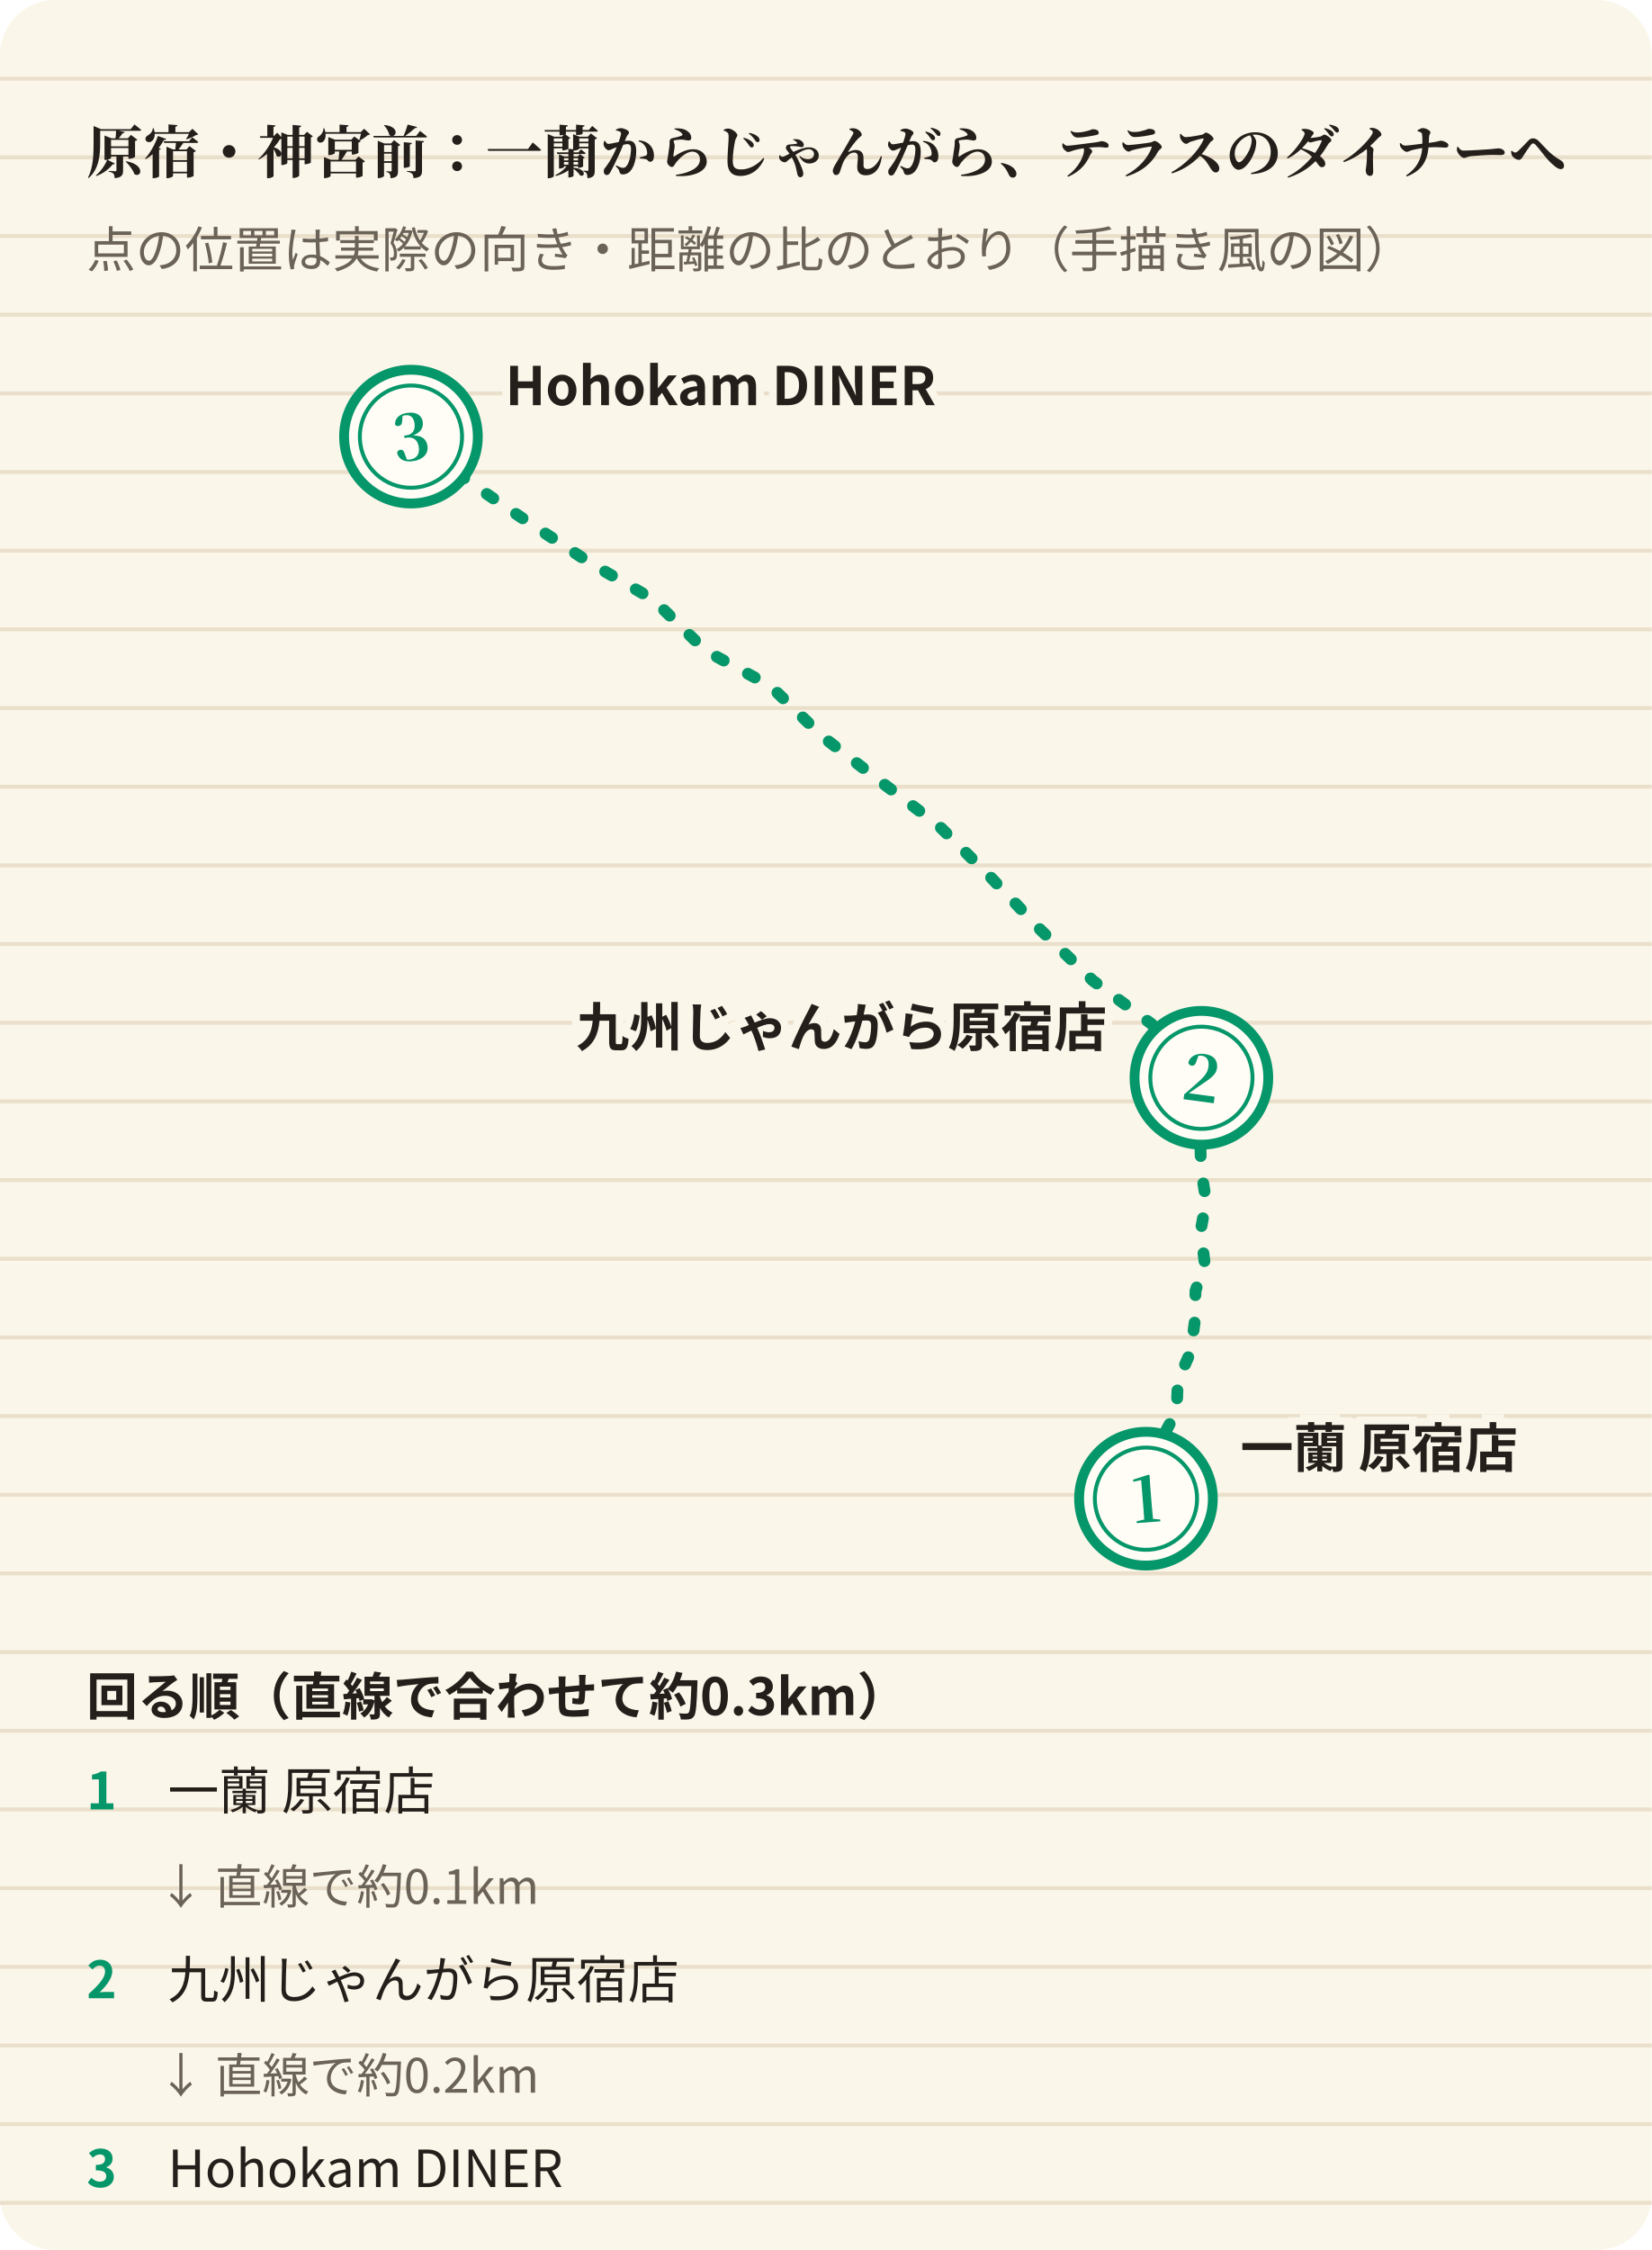
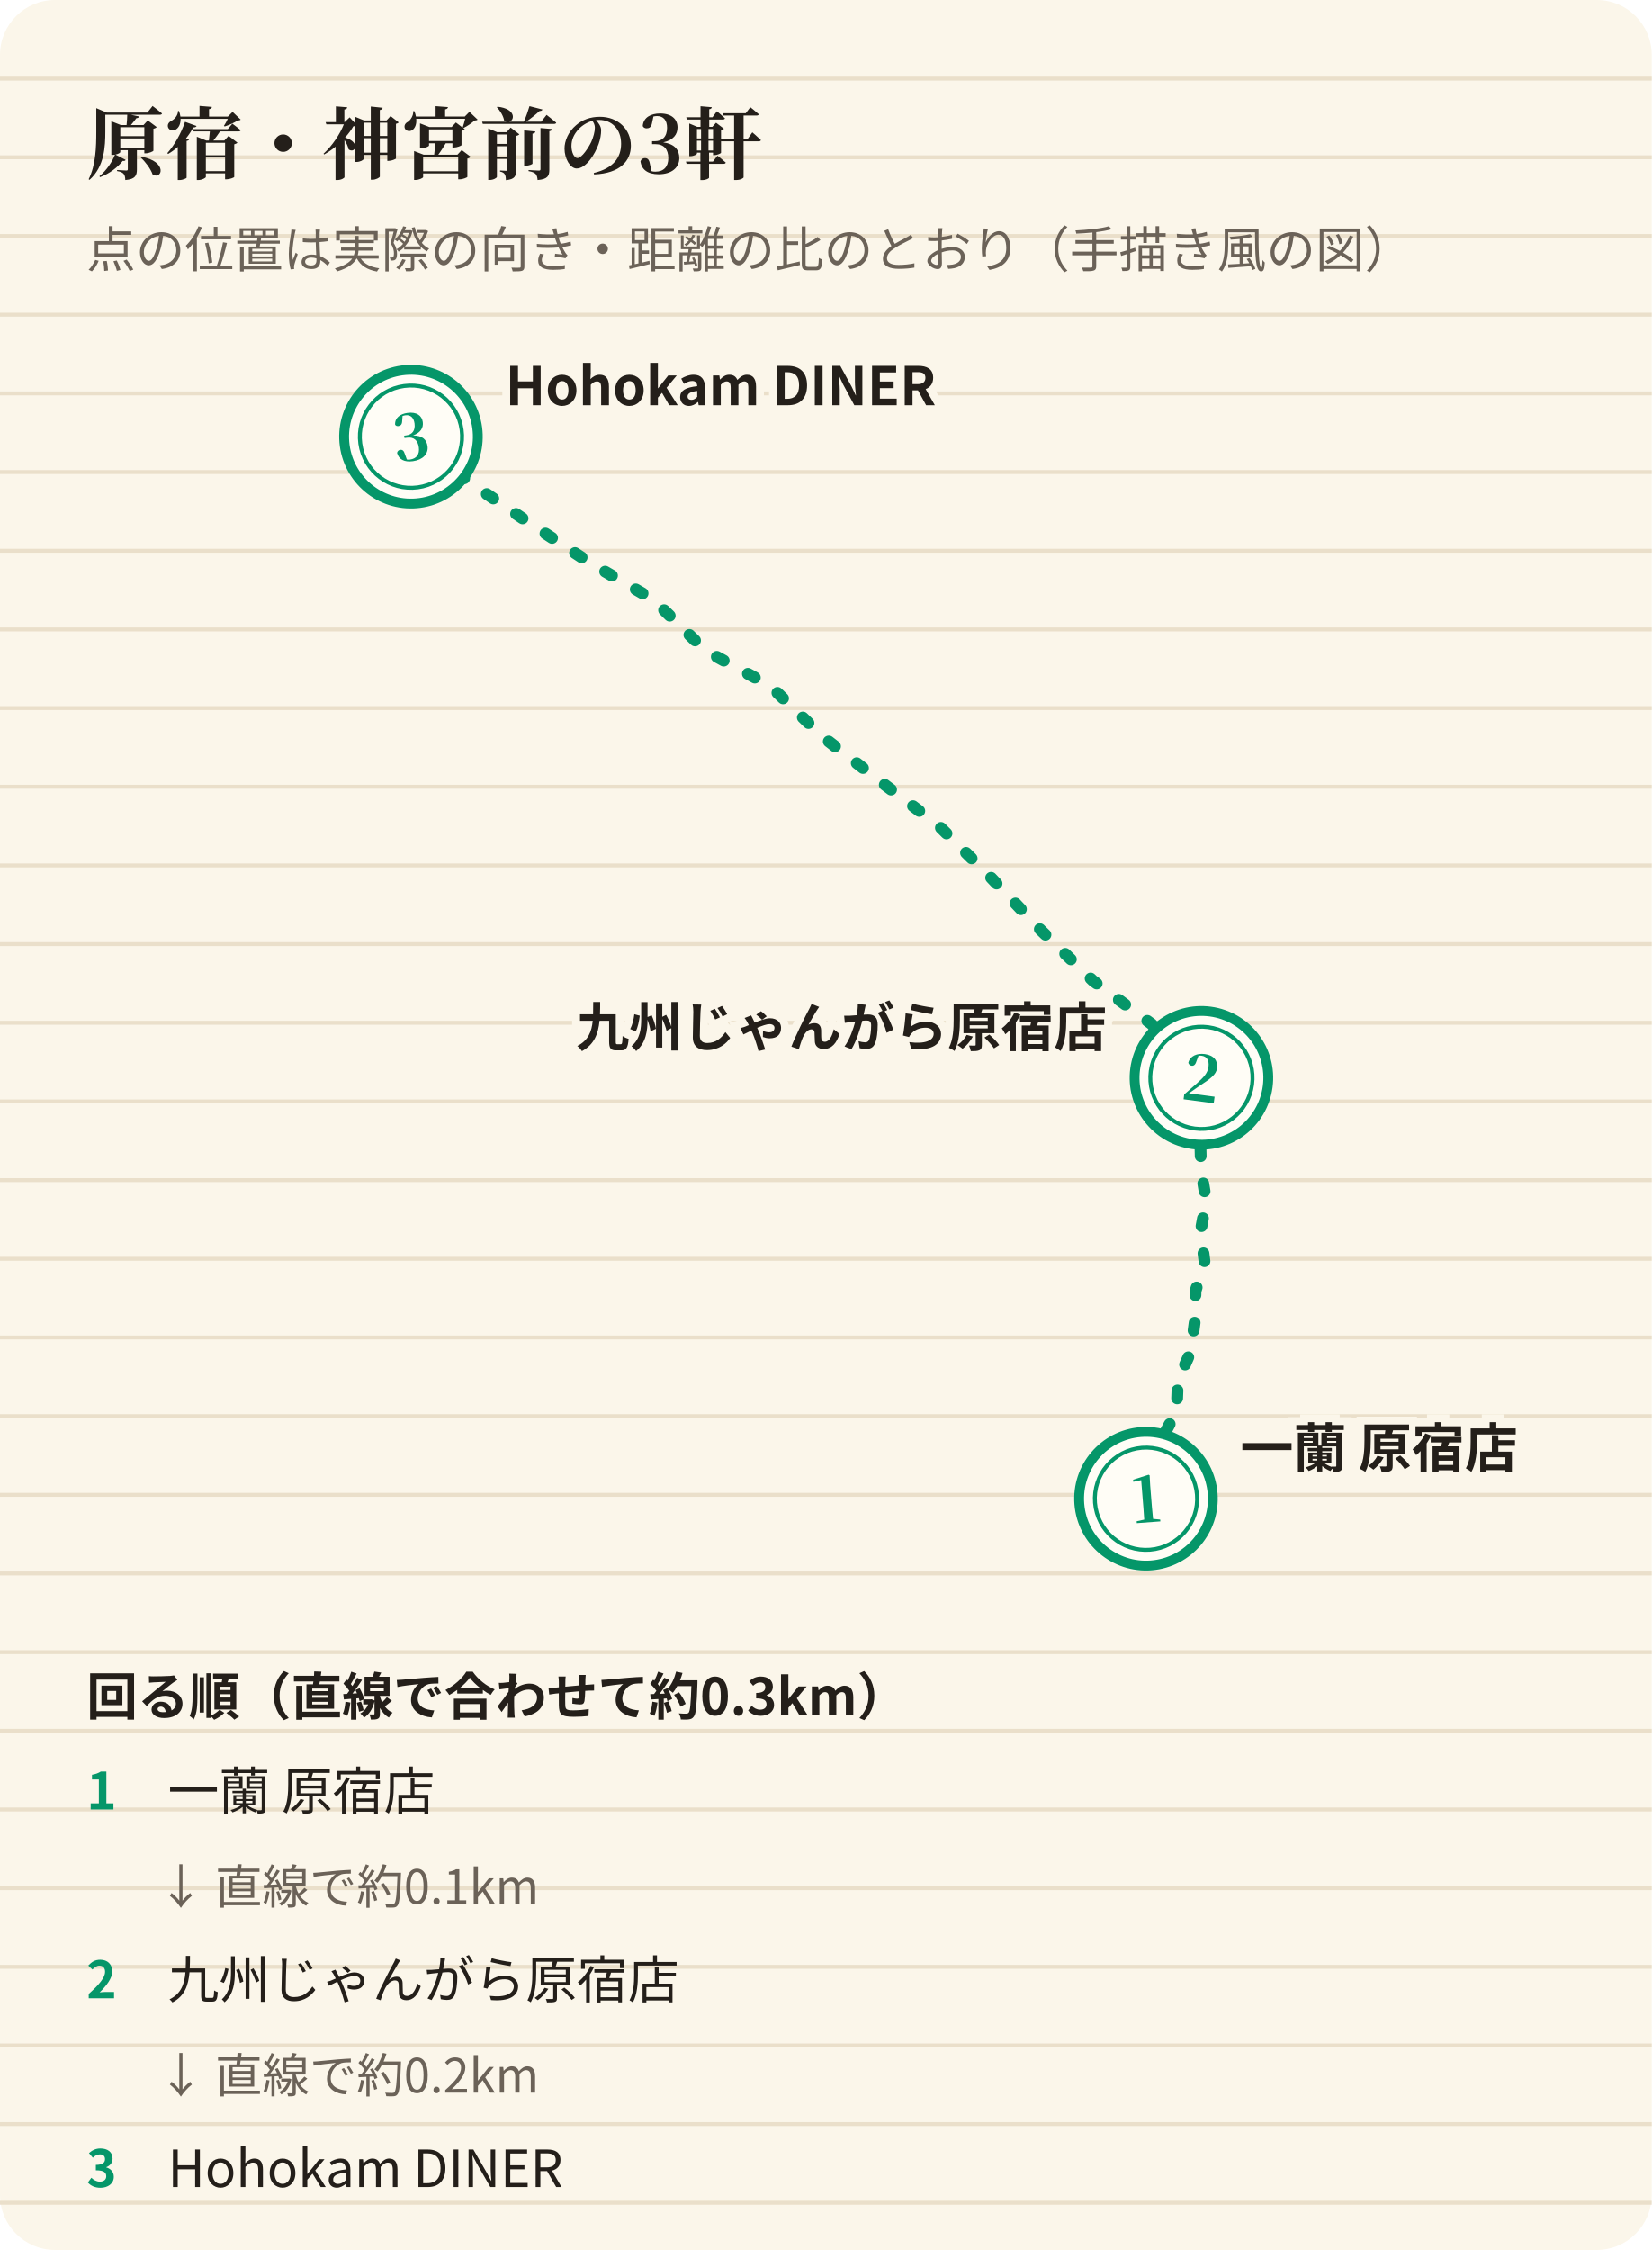
<svg xmlns="http://www.w3.org/2000/svg" viewBox="0 0 420 572" width="420" height="572" font-family="'Hiragino Sans','Noto Sans CJK JP','Noto Sans JP',sans-serif">
  <rect width="420" height="572" rx="14" fill="#fbf6ea" />
  <g stroke="#eadfca" stroke-width="1">
    <line x1="0" y1="20" x2="420" y2="20" />
    <line x1="0" y1="40" x2="420" y2="40" />
    <line x1="0" y1="60" x2="420" y2="60" />
    <line x1="0" y1="80" x2="420" y2="80" />
    <line x1="0" y1="100" x2="420" y2="100" />
    <line x1="0" y1="120" x2="420" y2="120" />
    <line x1="0" y1="140" x2="420" y2="140" />
    <line x1="0" y1="160" x2="420" y2="160" />
    <line x1="0" y1="180" x2="420" y2="180" />
    <line x1="0" y1="200" x2="420" y2="200" />
    <line x1="0" y1="220" x2="420" y2="220" />
    <line x1="0" y1="240" x2="420" y2="240" />
    <line x1="0" y1="260" x2="420" y2="260" />
    <line x1="0" y1="280" x2="420" y2="280" />
    <line x1="0" y1="300" x2="420" y2="300" />
    <line x1="0" y1="320" x2="420" y2="320" />
    <line x1="0" y1="340" x2="420" y2="340" />
    <line x1="0" y1="360" x2="420" y2="360" />
    <line x1="0" y1="380" x2="420" y2="380" />
    <line x1="0" y1="400" x2="420" y2="400" />
    <line x1="0" y1="420" x2="420" y2="420" />
    <line x1="0" y1="440" x2="420" y2="440" />
    <line x1="0" y1="460" x2="420" y2="460" />
    <line x1="0" y1="480" x2="420" y2="480" />
    <line x1="0" y1="500" x2="420" y2="500" />
    <line x1="0" y1="520" x2="420" y2="520" />
    <line x1="0" y1="540" x2="420" y2="540" />
    <line x1="0" y1="560" x2="420" y2="560" />
  </g>
-   <text x="22" y="44" font-size="14.5" font-weight="800" fill="#241F1A" font-family="'Hiragino Mincho ProN','Noto Serif CJK JP','Noto Serif JP',serif">原宿・神宮前：一蘭からじゃんがら、テラスのダイナーへ</text>
+   <text x="22" y="44" font-size="20.0" font-weight="800" fill="#241F1A" font-family="'Hiragino Mincho ProN','Noto Serif CJK JP','Noto Serif JP',serif">原宿・神宮前の3軒</text>
  <text x="22" y="68" font-size="12.5" fill="#6B6258">点の位置は実際の向き・距離の比のとおり（手描き風の図）</text>
  <path d="M291.4,381.0 L293.4,373.5 L295.3,366.0 L299.2,358.7 L299.5,351.0 L302.8,343.6 L303.8,336.0 L304.0,328.2 L306.3,320.8 L305.3,312.9 L306.7,305.3 L305.4,297.3 L305.2,289.5 L305.8,281.8 L305.5,274.0" fill="none" stroke="#059669" stroke-width="3" stroke-dasharray="2 7" stroke-linecap="round" />
  <path d="M305.5,274.0 L292.8,260.3 L277.9,249.3 L264.6,236.4 L251.8,222.9 L238.6,209.8 L223.8,198.6 L209.2,187.3 L195.9,174.4 L179.4,165.4 L166.1,152.4 L149.9,143.0 L134.4,132.8 L119.1,122.4 L104.5,111.0" fill="none" stroke="#059669" stroke-width="3" stroke-dasharray="2 7" stroke-linecap="round" />
  <g transform="translate(291.4,381.0) rotate(-4.6)">
    <circle r="17" fill="#fffdf6" stroke="#059669" stroke-width="2.5" />
    <circle r="13" fill="none" stroke="#059669" stroke-width="1" />
    <text y="6" text-anchor="middle" font-size="16" font-weight="800" fill="#059669" font-family="'Hiragino Mincho ProN','Noto Serif CJK JP','Noto Serif JP',serif">1</text>
  </g>
  <g transform="translate(305.5,274.0) rotate(7.6)">
    <circle r="17" fill="#fffdf6" stroke="#059669" stroke-width="2.5" />
    <circle r="13" fill="none" stroke="#059669" stroke-width="1" />
    <text y="6" text-anchor="middle" font-size="16" font-weight="800" fill="#059669" font-family="'Hiragino Mincho ProN','Noto Serif CJK JP','Noto Serif JP',serif">2</text>
  </g>
  <g transform="translate(104.5,111.0) rotate(-7.7)">
    <circle r="17" fill="#fffdf6" stroke="#059669" stroke-width="2.5" />
    <circle r="13" fill="none" stroke="#059669" stroke-width="1" />
    <text y="6" text-anchor="middle" font-size="16" font-weight="800" fill="#059669" font-family="'Hiragino Mincho ProN','Noto Serif CJK JP','Noto Serif JP',serif">3</text>
  </g>
  <text x="315.4" y="373.0" font-size="13.5" font-weight="700" text-anchor="start" fill="#241F1A" stroke="#fbf6ea" stroke-width="4" paint-order="stroke">一蘭 原宿店</text>
  <text x="281.5" y="266.0" font-size="13.5" font-weight="700" text-anchor="end" fill="#241F1A" stroke="#fbf6ea" stroke-width="4" paint-order="stroke">九州じゃんがら原宿店</text>
  <text x="128.5" y="103.0" font-size="13.5" font-weight="700" text-anchor="start" fill="#241F1A" stroke="#fbf6ea" stroke-width="4" paint-order="stroke">Hohokam DINER</text>
  <text x="22" y="436" font-size="13" font-weight="800" fill="#241F1A">回る順（直線で合わせて約0.3km）</text>
  <text x="22" y="460" font-size="13" fill="#241F1A">
    <tspan font-weight="800" fill="#059669">1</tspan>　一蘭 原宿店</text>
  <text x="40" y="484" font-size="12" fill="#6B6258">↓ 直線で約0.1km</text>
  <text x="22" y="508" font-size="13" fill="#241F1A">
    <tspan font-weight="800" fill="#059669">2</tspan>　九州じゃんがら原宿店</text>
  <text x="40" y="532" font-size="12" fill="#6B6258">↓ 直線で約0.2km</text>
  <text x="22" y="556" font-size="13" fill="#241F1A">
    <tspan font-weight="800" fill="#059669">3</tspan>　Hohokam DINER</text>
</svg>
